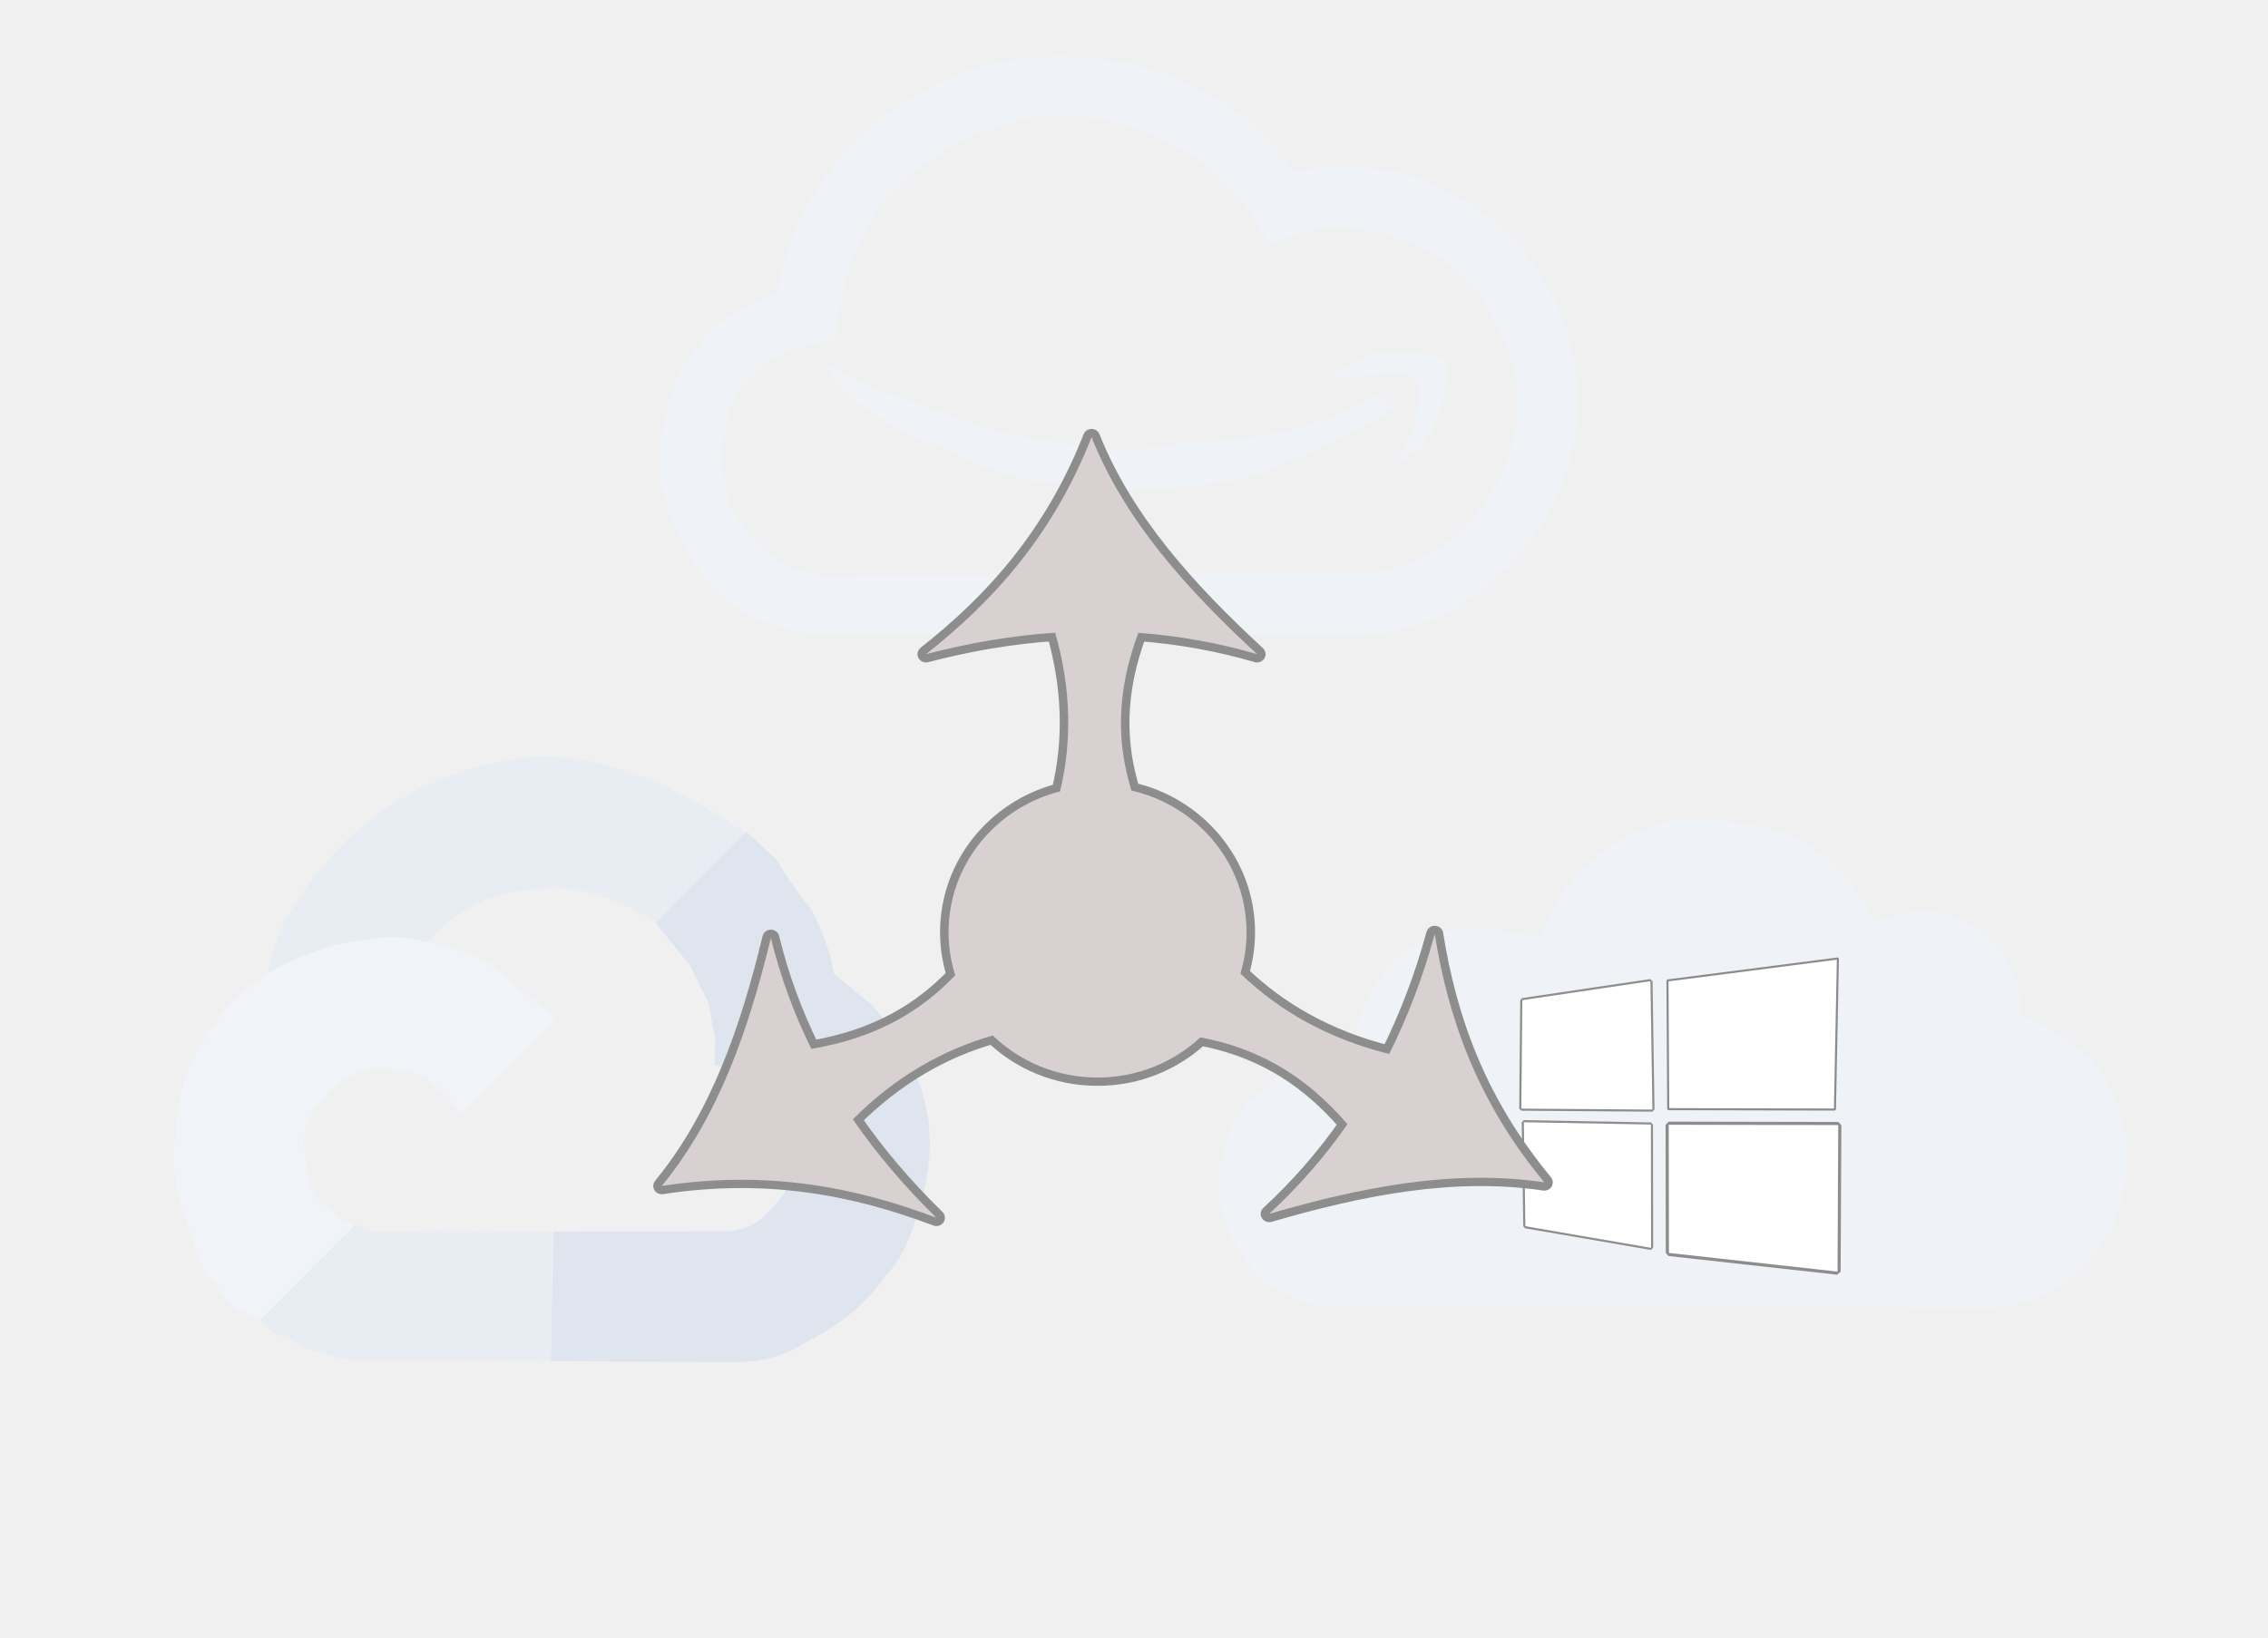
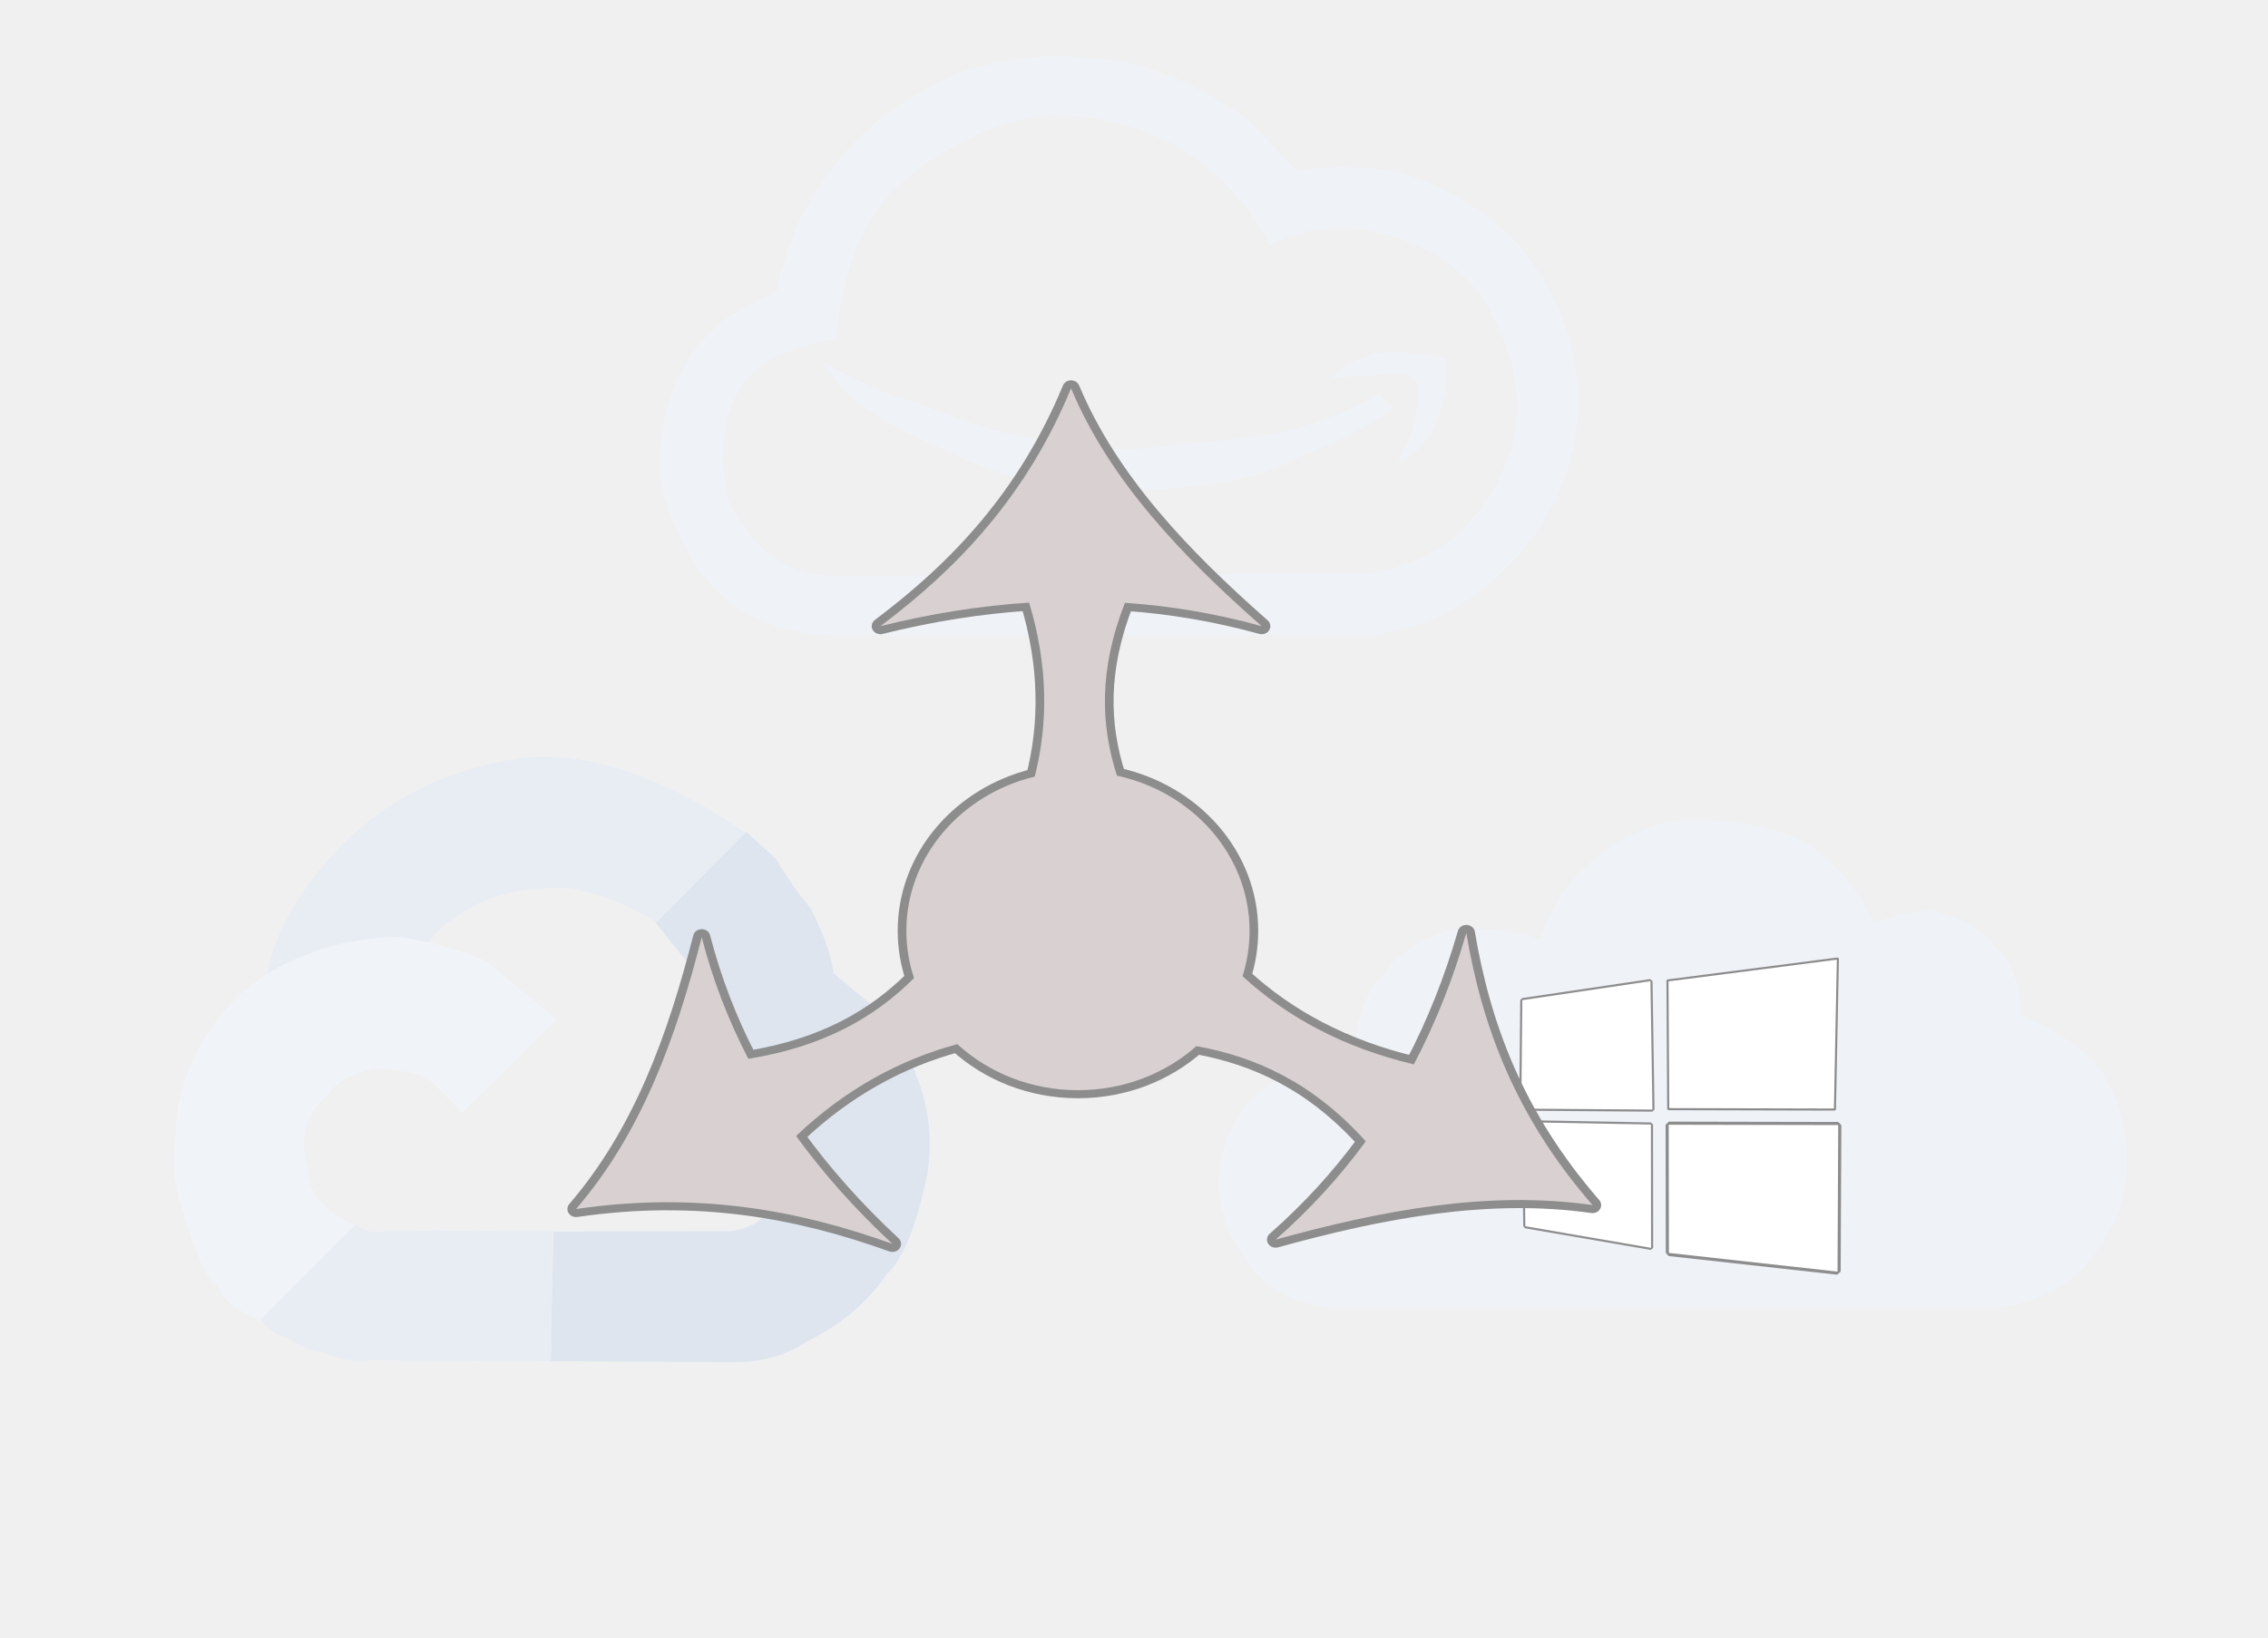
<svg xmlns="http://www.w3.org/2000/svg" width="100%" height="100%" viewBox="0 0 180 130" version="1.1" xml:space="preserve" style="fill-rule:evenodd;clip-rule:evenodd;stroke-linecap:round;stroke-miterlimit:1;">
  <g transform="matrix(0.503855,0,0,0.503855,-2.85204,44.195)">
    <path d="M108.991,57.65L123.152,43.525C109.46,34.19 97.559,30.398 87.043,31.798C75.543,33.633 66.702,38.287 59.859,45.059C52.807,52.245 48.83,59.117 47.856,65.682C50.202,64.5 52.612,63.349 55.249,62.313C57.068,61.114 60.662,60.69 65.39,60.071L73.075,60.887C74.783,58.459 77.671,56.149 82.285,54.011C86.498,52.569 90.919,51.959 95.569,52.261C100.21,53.182 104.932,54.839 108.991,57.65Z" style="fill:rgb(232,237,244);" />
    <path d="M92.843,106.324L92.383,126.75L121.393,126.907C125.559,126.873 129.357,125.918 132.651,123.704C137.651,121.256 141.956,117.953 145.36,113.036C148.111,110.335 149.924,105.386 151.577,98.06C152.752,92.062 151.972,86.392 149.685,80.975C148.485,77.708 146.164,74.268 143.075,70.711L136.971,65.654C136.58,62.654 135.315,59.192 133.326,55.346C131.435,53.168 129.635,50.533 127.889,47.628L123.237,43.325L108.961,57.728L114.414,64.487L117.287,70.378L118.334,76.092L118.219,80.037L125.22,82.295C127.378,83.898 129.028,86.092 130.315,88.712C131.128,91.81 131.448,95.014 130.224,98.548C128.978,100.685 127.732,102.266 126.485,103.386C124.943,105.254 122.802,106.023 120.387,106.292L92.843,106.324Z" style="fill:rgb(222,229,239);" />
    <path d="M46.757,120.157L61.723,105.191C63.196,106.223 64.379,106.601 65.271,106.326L74.585,106.172L92.687,106.28L92.432,126.766L63.861,126.603C60.63,126.889 58.241,126.229 56.174,125.207C54.553,125.161 52.76,124.338 50.849,122.984C49.26,122.791 47.91,121.803 46.757,120.157Z" style="fill:rgb(232,237,244);" />
    <path d="M46.569,120.285L61.445,105.328C56.815,103.087 54.074,100.196 54.095,96.357C52.773,91.545 53.757,87.788 57.086,85.011C58.627,82.738 61.233,81.303 64.808,80.629C67.568,80.74 69.921,81.169 72.535,81.863C74.114,83.226 76.382,85.19 78.397,87.716L93.335,72.953L82.268,63.729C77.65,61.708 73.032,60.586 68.414,59.873C60.877,60.063 55.053,61.966 49.842,64.483C43.731,67.852 40.037,72.167 37.27,76.846C35.005,81.165 33.394,85.708 33.377,90.398C32.807,95.439 33.084,99.973 34.694,103.706C36.295,109.012 37.922,113.789 39.959,114.88C41.472,118.08 43.839,119.065 46.569,120.285Z" style="fill:rgb(240,243,248);" />
  </g>
  <g transform="matrix(0.4864,0,0,0.4864,87.1378,49.0844)">
    <path d="M72.203,52.334C67.073,50.749 62.102,50.357 57.263,50.952C52.871,52.337 49.09,54.426 46.588,57.992C43.062,61.994 41.59,66.5 42.373,71.559C34.967,71.74 30.164,73.334 27.845,76.277C23.96,78.763 21.278,82.643 20.154,88.326C18.926,94.114 20.386,99.505 24.074,104.566C26.694,108.836 31.015,111.649 37.705,112.431L147.038,112.517C154.475,111.383 160.011,108.1 163.483,102.486C166.296,98.72 167.989,93.865 167.921,87.297C167.414,81.172 165.727,76.204 162.649,72.6C159.515,69.359 155.438,66.748 150.561,64.67C150.444,59.794 149.205,55.922 146.327,53.517C144.352,50.787 140.976,48.79 135.949,47.658C132.718,47.801 129.664,48.566 126.723,49.726C123.739,43.49 119.5,38.787 113.9,35.748C107.062,33.159 100.044,32.566 92.916,33.175C87.871,34.643 83.28,36.792 79.688,40.441C76.474,43.046 73.956,46.967 72.203,52.334Z" style="fill:rgb(239,242,247);" />
    <g transform="matrix(1.20465,0,0,1.20465,36.821,39.2065)">
      <g transform="matrix(1,0,0,1,-0.367148,-0.316277)">
        <path d="M27.286,19.503L44.636,16.929L44.904,34.327L27.147,34.196L27.286,19.503Z" style="fill:none;stroke:rgb(141,141,141);stroke-width:0.57px;" />
        <path d="M27.286,19.503L44.636,16.929L44.904,34.327L27.147,34.196L27.286,19.503Z" style="fill:white;" />
      </g>
      <g transform="matrix(1,0,0,1,0.660655,-0.314065)">
        <path d="M68.6,34.323L69.001,13.855L45.917,16.833L46.021,34.266L68.6,34.323Z" style="fill:white;stroke:rgb(139,139,139);stroke-width:0.28px;" />
      </g>
      <g transform="matrix(1,0,0,1,-0.332191,0.403644)">
        <path d="M27.454,35.324L44.667,35.635L44.686,52.342L27.664,49.411L27.454,35.324Z" style="fill:none;stroke:rgb(141,141,141);stroke-width:0.57px;" />
        <path d="M27.454,35.324L44.667,35.635L44.686,52.342L27.664,49.411L27.454,35.324Z" style="fill:white;" />
      </g>
      <g transform="matrix(1,0,0,1,1.03135,0.652432)">
        <path d="M68.58,55.31L68.673,35.461L45.717,35.416L45.742,52.78L68.58,55.31Z" style="fill:none;stroke:rgb(141,141,141);stroke-width:0.85px;" />
        <path d="M68.58,55.31L68.673,35.461L45.717,35.416L45.742,52.78L68.58,55.31Z" style="fill:white;" />
      </g>
    </g>
  </g>
  <g transform="matrix(0.459213,0,0,0.459213,49.2103,1.60586)">
    <path d="M27.27,46.686C28.719,37.658 32.936,29.268 40.054,21.547C44.53,16.933 50.459,12.62 59.151,8.878C68.022,6.086 77.628,5.322 88.308,7.526C94.974,9.115 101.776,12.323 108.733,17.375L116.821,25.988C122.945,25.096 129.182,25.108 135.597,26.542C142.446,28.755 148.476,32.307 153.726,37.136C161.515,45.427 165.548,55.442 165.738,67.221C165.015,74.037 163.438,80.168 160.441,85.161C157.471,90.502 153.184,95.426 147.095,99.782C142.254,103.43 136.255,105.34 129.67,106.371L36.855,106.297C31.524,106.278 26.166,105.03 20.769,101.916C14.648,97.869 10.336,91.227 7.559,82.384C6.216,76.382 6.942,69.742 9.642,62.578C11.293,58.54 14.252,54.793 18.518,51.336L27.27,46.686ZM37.245,55.038C38.649,41.431 42.696,34.004 47.725,28.872C56.026,21.536 64.671,17.732 73.011,16.476C82.404,16.141 90.823,18.431 98.386,23.028C104.023,27.079 108.852,32.155 112.309,38.967C116.199,36.841 120.838,35.559 127.054,36.049C135.937,37.157 143.125,40.666 148.335,46.981C154.414,56.153 156.073,64.486 154.5,72.205C152.941,78.844 149.548,84.057 145.132,88.476C140.496,92.606 135.132,94.879 129.188,95.666L35.671,96.049C29.671,95.412 24.811,92.75 21.427,87.462C17.743,83.456 17.21,77.383 18.178,70.325C19.046,65.62 21.449,61.716 25.659,58.755C29.521,56.909 33.383,55.721 37.245,55.038Z" style="fill:rgb(239,242,247);" />
    <g transform="matrix(1.64868,0,0,1.64868,-53.1181,-60.0489)">
      <path d="M53.49,72.313L54.743,74.112C56.549,76.498 59.989,78.819 65.402,81.061C69.953,83.359 74.715,85.094 80.138,85.065C84.49,85.697 88.081,85.797 90.979,85.412C95.755,85.033 99.822,84.123 102.853,82.436C106.564,81.092 110.077,79.354 113.351,77.138L111.78,75.617C109.604,76.909 106.645,78.201 103.597,79.092C99.85,80.188 95.963,80.481 91.159,80.809C86.999,81.591 82.393,81.714 77.361,80.462C72.519,80.078 67.945,78.424 63.539,76.587C59.9,75.644 56.689,73.989 53.49,72.313Z" style="fill:rgb(239,242,247);" />
      <path d="M106.823,73.926L112.234,73.575C114.194,73.326 115.292,73.681 115.799,74.45C116.157,76.879 115.402,79.706 113.725,82.863C115.783,81.882 117.218,80.278 117.968,77.99C118.691,75.97 118.959,73.949 118.811,71.929C116.422,71.286 113.96,71.079 111.425,71.308C108.944,72.101 107.56,72.987 106.823,73.926Z" style="fill:rgb(239,242,247);" />
    </g>
  </g>
-   <g transform="matrix(1.18247,0,0,1.15416,-17.0602,-6.09389)">
-     <path d="M85.575,59.715C86.374,56.333 86.34,52.703 85.249,48.797C82.404,48.992 79.514,49.487 76.579,50.274C81.121,46.607 85.107,42.074 87.69,35.352C89.926,41.087 94.097,45.819 98.8,50.274C96.188,49.494 93.532,49.007 90.832,48.807C89.313,52.961 89.404,56.456 90.366,59.655C94.792,60.685 98.093,64.657 98.093,69.395C98.093,70.383 97.95,71.338 97.682,72.239C100.269,74.803 103.546,76.717 107.667,77.774C108.921,75.212 109.938,72.462 110.724,69.527C111.626,75.292 113.554,81.009 118.078,86.603C111.998,85.675 105.819,86.924 99.613,88.772C101.595,86.899 103.344,84.842 104.867,82.604C101.824,78.964 98.511,77.31 94.996,76.628C93.201,78.342 90.769,79.395 88.093,79.395C85.354,79.395 82.871,78.291 81.063,76.504C77.694,77.488 74.531,79.336 71.668,82.266C73.259,84.633 75.131,86.889 77.278,89.039C71.842,86.932 65.937,85.738 58.845,86.851C62.676,82.057 64.674,76.088 66.167,69.794C66.8,72.446 67.708,74.988 68.885,77.426C73.269,76.665 76.254,74.819 78.541,72.359C78.25,71.423 78.093,70.427 78.093,69.395C78.093,64.746 81.273,60.833 85.575,59.715Z" style="fill:none;stroke:rgb(141,141,141);stroke-width:1.14px;stroke-linejoin:round;" />
+   <g transform="matrix(1.36187,0,0,1.26498,-34.4189,-13.8879)">
+     <path d="M85.575,59.715C86.374,56.333 86.34,52.703 85.249,48.797C82.404,48.992 79.514,49.487 76.579,50.274C81.121,46.607 85.107,42.074 87.69,35.352C89.926,41.087 94.097,45.819 98.8,50.274C96.188,49.494 93.532,49.007 90.832,48.807C89.313,52.961 89.404,56.456 90.366,59.655C94.792,60.685 98.093,64.657 98.093,69.395C98.093,70.383 97.95,71.338 97.682,72.239C100.269,74.803 103.546,76.717 107.667,77.774C108.921,75.212 109.938,72.462 110.724,69.527C111.626,75.292 113.554,81.009 118.078,86.603C111.998,85.675 105.819,86.924 99.613,88.772C101.595,86.899 103.344,84.842 104.867,82.604C101.824,78.964 98.511,77.31 94.996,76.628C93.201,78.342 90.769,79.395 88.093,79.395C85.354,79.395 82.871,78.291 81.063,76.504C77.694,77.488 74.531,79.336 71.668,82.266C73.259,84.633 75.131,86.889 77.278,89.039C71.842,86.932 65.937,85.738 58.845,86.851C62.676,82.057 64.674,76.088 66.167,69.794C66.8,72.446 67.708,74.988 68.885,77.426C73.269,76.665 76.254,74.819 78.541,72.359C78.25,71.423 78.093,70.427 78.093,69.395C78.093,64.746 81.273,60.833 85.575,59.715Z" style="fill:none;stroke:rgb(141,141,141);stroke-width:1.01px;stroke-linejoin:round;" />
    <path d="M85.575,59.715C86.374,56.333 86.34,52.703 85.249,48.797C82.404,48.992 79.514,49.487 76.579,50.274C81.121,46.607 85.107,42.074 87.69,35.352C89.926,41.087 94.097,45.819 98.8,50.274C96.188,49.494 93.532,49.007 90.832,48.807C89.313,52.961 89.404,56.456 90.366,59.655C94.792,60.685 98.093,64.657 98.093,69.395C98.093,70.383 97.95,71.338 97.682,72.239C100.269,74.803 103.546,76.717 107.667,77.774C108.921,75.212 109.938,72.462 110.724,69.527C111.626,75.292 113.554,81.009 118.078,86.603C111.998,85.675 105.819,86.924 99.613,88.772C101.595,86.899 103.344,84.842 104.867,82.604C101.824,78.964 98.511,77.31 94.996,76.628C93.201,78.342 90.769,79.395 88.093,79.395C85.354,79.395 82.871,78.291 81.063,76.504C77.694,77.488 74.531,79.336 71.668,82.266C73.259,84.633 75.131,86.889 77.278,89.039C71.842,86.932 65.937,85.738 58.845,86.851C62.676,82.057 64.674,76.088 66.167,69.794C66.8,72.446 67.708,74.988 68.885,77.426C73.269,76.665 76.254,74.819 78.541,72.359C78.25,71.423 78.093,70.427 78.093,69.395C78.093,64.746 81.273,60.833 85.575,59.715Z" style="fill:rgb(217,209,209);" />
  </g>
</svg>
